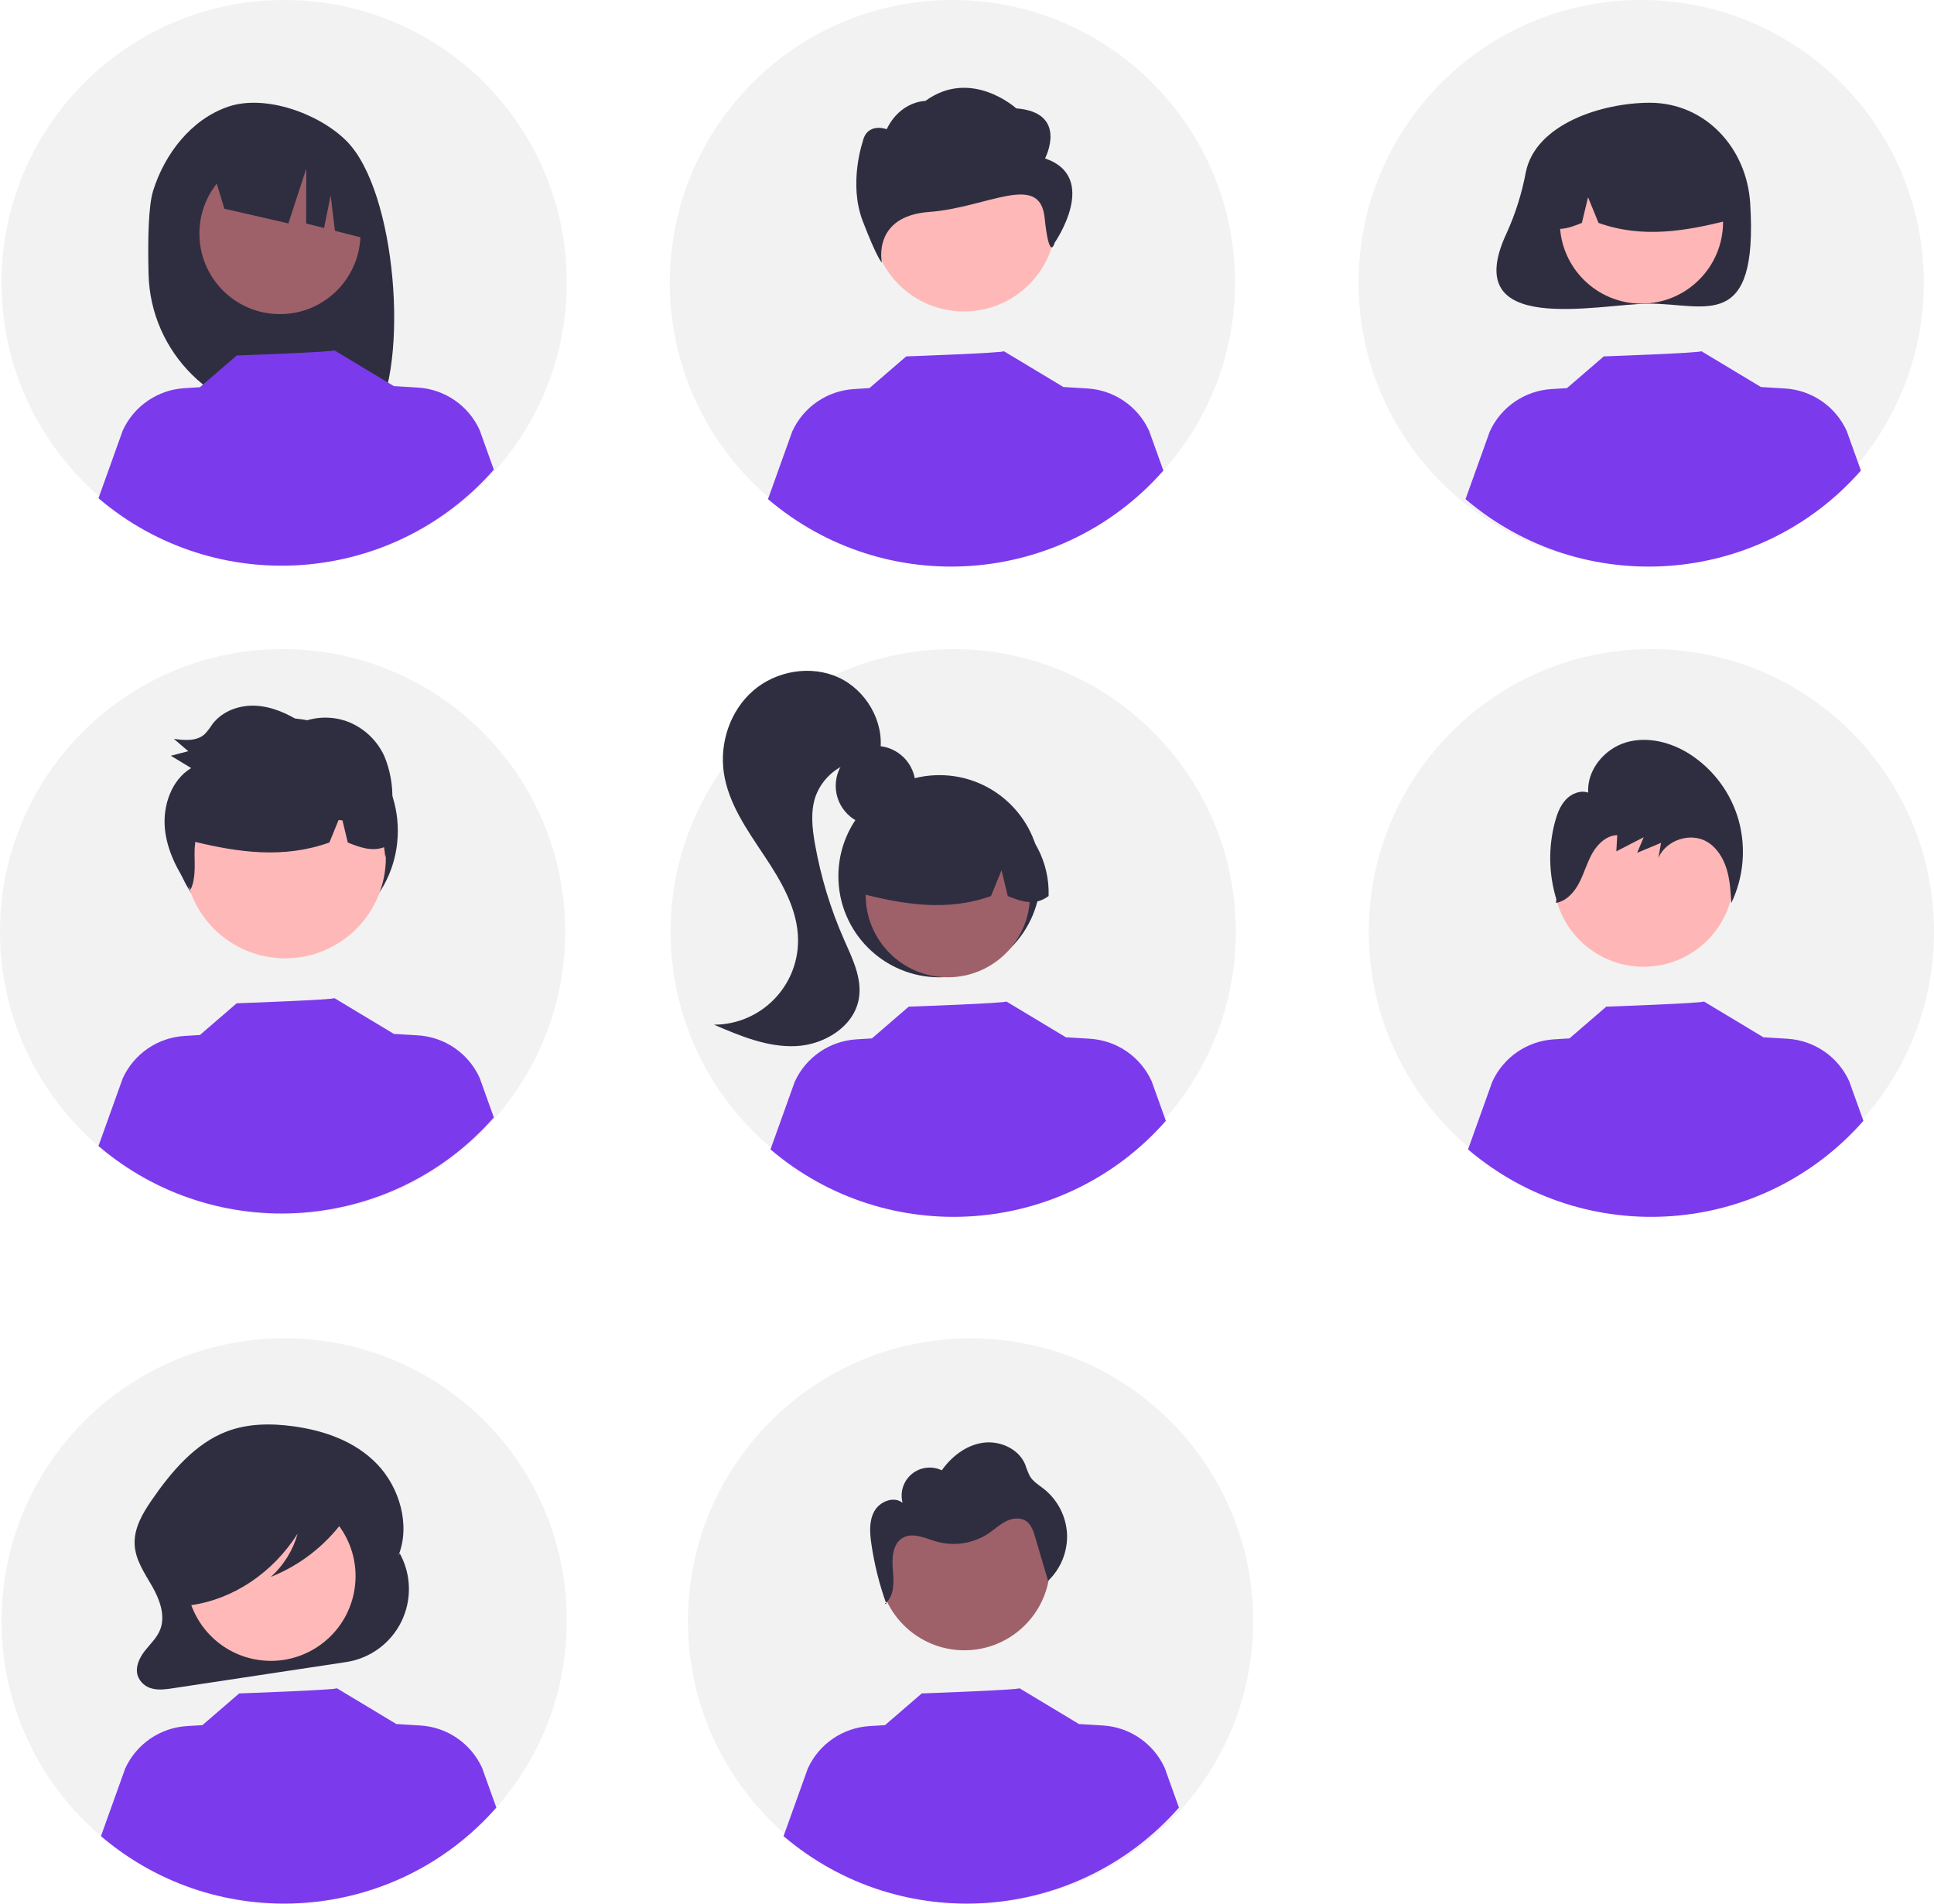
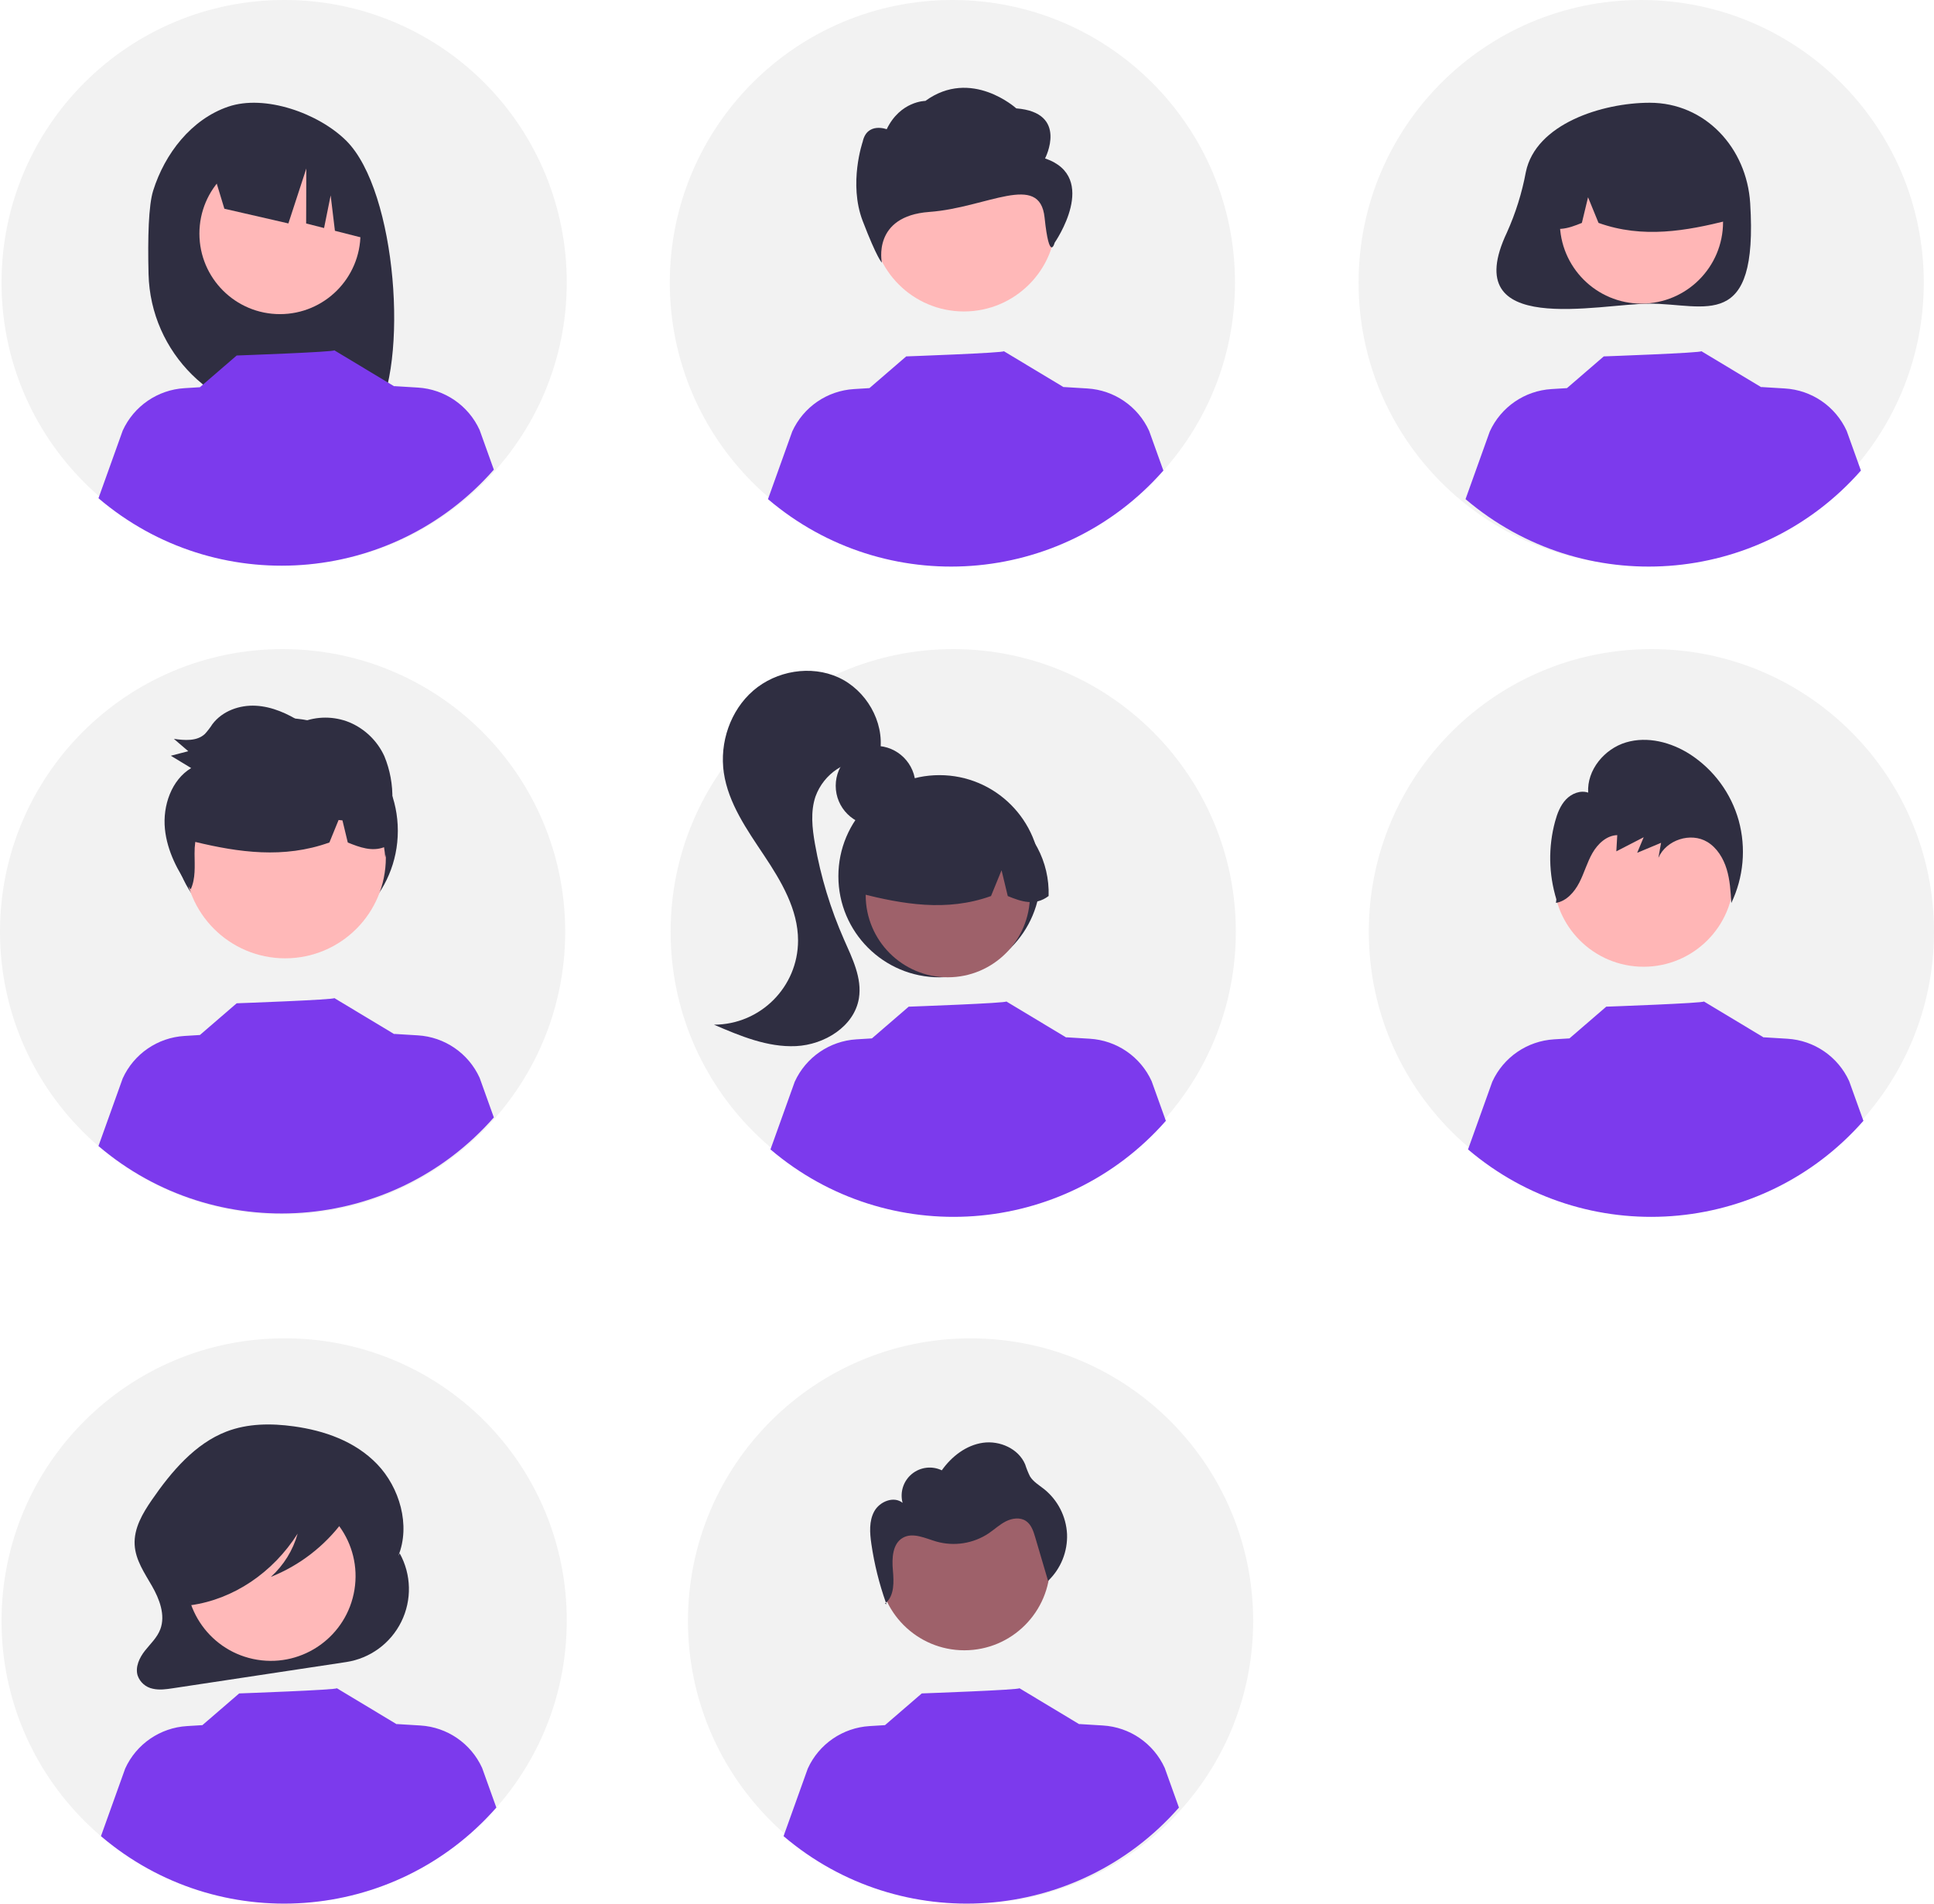
<svg xmlns="http://www.w3.org/2000/svg" data-name="Layer 1" viewBox="0 0 776.32 764.051">
  <circle cx="113.44" cy="373.971" fill="#f2f2f2" r="113.44" />
  <circle cx="114.454" cy="333.464" fill="#2f2e41" r="45.236" />
  <path d="M439.335,181.616a113.44,113.44,0,1,1-113.239-113.641A113.147,113.147,0,0,1,439.335,181.616Z" fill="#f2f2f2" transform="translate(-211.84 -67.97468)" />
  <circle cx="382.63" cy="373.971" fill="#f2f2f2" r="113.44" />
  <circle cx="382.3" cy="113.44" fill="#f2f2f2" r="113.44" />
  <circle cx="658.78" cy="113.44" fill="#f2f2f2" r="113.44" />
  <circle cx="662.88" cy="373.971" fill="#f2f2f2" r="113.44" />
  <path d="M439.335,718.585a113.44,113.44,0,1,1-113.44-113.44A112.938,112.938,0,0,1,439.335,718.585Z" fill="#f2f2f2" transform="translate(-211.84 -67.97468)" />
  <circle cx="389.59" cy="650.611" fill="#f2f2f2" r="113.44" />
  <path d="M273.316,144.513c4.691-14.949,15.357-28.66,30.109-33.713,14.753-5.054,36.355,2.645,47.445,13.698,20.287,20.219,25.238,89.677,11.3,111.627-2.772-.147-12.339-.255-15.145-.36L343.057,222.534v13.099q-6.705-.207-13.516-.286A58.821,58.821,0,0,1,271.467,177.977C271.104,163.418,271.468,150.404,273.316,144.513Z" fill="#2f2e41" transform="translate(-211.84 -67.97468)" />
-   <circle cx="112.372" cy="93.753" fill="#9e616a" r="32.33" />
+   <circle cx="112.372" cy="93.753" fill="#ffb8b8" r="32.33" />
  <path d="M296.311,133.335l37.224-18.639,0,0a46.787,46.787,0,0,1,27.403,38.764l.928,11.114-15.588-3.968-1.708-14.211-2.647,13.103-7.194-1.83.068-22.063-7.198,22.047-25.693-5.903Z" fill="#2f2e41" transform="translate(-211.84 -67.97468)" />
  <circle cx="351.479" cy="315.388" fill="#2f2e41" r="16.016" />
  <circle cx="377.104" cy="351.691" fill="#2f2e41" r="40.573" />
  <circle cx="380.462" cy="359.284" fill="#9e616a" r="32.97" />
  <path d="M614.692,393.65A37.767,37.767,0,0,0,557.273,426.61c16.8,4.218,34.45,7.446,52.366,1.009l4.231-10.355,2.494,10.363c5.456,2.23,10.926,4.117,16.396-.022A38.562,38.562,0,0,0,614.692,393.65Z" fill="#2f2e41" transform="translate(-211.84 -67.97468)" />
  <path d="M548.407,339.886c-11.075-5.078-24.971-2.695-34.192,5.267-9.222,7.963-13.606,20.922-11.825,32.975,1.816,12.296,9.291,22.884,16.181,33.228,6.89,10.344,13.622,21.679,13.614,34.108a33.811,33.811,0,0,1-33.744,33.79c10.507,4.523,21.473,9.135,32.899,8.599,11.426-.536,23.403-7.882,25.267-19.168,1.343-8.132-2.647-16.062-5.974-23.602a166.953,166.953,0,0,1-11.668-38.409c-1.111-6.312-1.835-12.949.223-19.019a22.333,22.333,0,0,1,22.186-14.655l3.775-3.397C566.828,357.536,559.482,344.964,548.407,339.886Z" fill="#2f2e41" transform="translate(-211.84 -67.97468)" />
  <path d="M824.323,137.043a106.585,106.585,0,0,1-7.605,24.271c-20.011,42.333,36.976,28.535,57.342,28.535,22.267,0,43.571,11.709,40.317-40.317-1.39-22.223-18.051-40.317-40.317-40.317C855.041,109.215,828.3,117.668,824.323,137.043Z" fill="#2f2e41" transform="translate(-211.84 -67.97468)" />
  <circle cx="658.884" cy="89.102" fill="#ffb6b6" r="32.762" />
  <path d="M848.475,123.68a37.528,37.528,0,0,1,57.056,32.752c-16.694,4.191-34.232,7.399-52.035,1.003l-4.204-10.29-2.479,10.297c-5.422,2.216-10.857,4.091-16.293-.021A38.318,38.318,0,0,1,848.475,123.68Z" fill="#2f2e41" transform="translate(-211.84 -67.97468)" />
  <circle cx="114.472" cy="344.231" fill="#ffb8b8" r="40.411" />
  <circle cx="387.093" cy="627.963" data-name="ab6171fa-7d69-4734-b81c-8dff60f9761b" fill="#9e616a" id="bf829f4c-57e2-46a5-971d-584c2690be65" r="34.415" />
  <circle cx="386.924" cy="88.021" fill="#ffb8b8" r="36.991" />
  <path d="M631.333,131.559s9.631-18.412-11.558-20.086c0,0-18.064-16.386-36.475-2.996,0,0-10.043,0-15.535,11.365,0,0-7.899-2.996-9.634,5.021,0,0-5.78,16.738,0,31.802s7.699,16.738,7.699,16.738-4.055-18.694,19.062-20.368,44.325-16.156,46.251,2.256,4.044,10.094,4.044,10.094S653.485,139.091,631.333,131.559Z" data-name="bf427902-b9bf-4946-b5d7-5c1c7e04535e" fill="#2f2e41" id="bd502a69-4a38-4003-a7a1-fa248c8198be-395" transform="translate(-211.84 -67.97468)" />
  <circle cx="659.749" cy="351.812" fill="#ffb6b6" r="36.211" />
  <path d="M372.289,691.442v-0l-.561,1.012c4.996-12.313.453-27.485-8.459-36.769-8.912-9.284-21.302-13.529-33.502-15.212-9.057-1.25-18.457-1.214-27.069,2.104-12.471,4.804-21.998,15.925-29.953,27.494-3.639,5.291-7.216,11.324-6.854,17.938.337,6.138,3.98,11.346,6.963,16.553,2.984,5.207,5.475,11.668,3.334,17.351-1.276,3.387-3.973,5.826-6.161,8.597s-3.988,6.515-2.931,9.991a8.152,8.152,0,0,0,6.073,5.278c2.645.616,5.39.214,8.069-.191L350.777,735.08A29.637,29.637,0,0,0,372.289,691.442Z" fill="#2f2e41" transform="translate(-211.84 -67.97468)" />
  <circle cx="320.565" cy="700.596" fill="#ffb9b9" r="33.999" transform="translate(-634.1737 836.8236) rotate(-80.78253)" />
  <path d="M411.075,793.485a113.4,113.4,0,0,1-158.71,11.47l9.73-27.15a29.197,29.197,0,0,1,24.8-17.03l6.19-.38,14.76-12.73s39.77-1.42,39.18-2.1l24.09,14.49-.02-.1,9.47.58a29.184,29.184,0,0,1,24.8,17.03Z" fill="#7c3aed" transform="translate(-211.84 -67.97468)" />
  <path d="M685.075,793.485a113.4,113.4,0,0,1-158.71,11.47l9.73-27.15a29.197,29.197,0,0,1,24.8-17.03l6.19-.38,14.76-12.73s39.77-1.42,39.18-2.1l24.09,14.49-.02-.1,9.47.58a29.184,29.184,0,0,1,24.8,17.03Z" fill="#7c3aed" transform="translate(-211.84 -67.97468)" />
  <path d="M352.814,669.041c-.878-4.643-5.613-6.766-9.67-7.795a93.151,93.151,0,0,0-36.036-1.979c-8.767,1.25-17.742,4.007-24.103,10.85a32.417,32.417,0,0,0-8.197,20.877,24.861,24.861,0,0,0,2.976,13.263c2.289,3.875,6.191,6.685,10.219,6.586l.408,1.419c17.07-2.378,32.926-12.999,42.913-28.744a36.825,36.825,0,0,1-10.759,17.38,67.034,67.034,0,0,0,28.937-22.302C351.521,675.915,353.481,672.573,352.814,669.041Z" fill="#2f2e41" transform="translate(-211.84 -67.97468)" />
  <path d="M410.075,516.485a113.4,113.4,0,0,1-158.71,11.47l9.73-27.15a29.197,29.197,0,0,1,24.8-17.03l6.19-.38,14.76-12.73s39.77-1.42,39.18-2.1l24.09,14.49-.02-.1,9.47.58a29.184,29.184,0,0,1,24.8,17.03Z" fill="#7c3aed" transform="translate(-211.84 -67.97468)" />
  <path d="M679.825,517.845a113.4,113.4,0,0,1-158.71,11.47l9.73-27.15a29.197,29.197,0,0,1,24.8-17.03l6.19-.38,14.76-12.73s39.77-1.42,39.18-2.1l24.09,14.49-.02-.1,9.47.58a29.184,29.184,0,0,1,24.8,17.03Z" fill="#7c3aed" transform="translate(-211.84 -67.97468)" />
  <path d="M959.825,517.845a113.4,113.4,0,0,1-158.71,11.47l9.73-27.15a29.197,29.197,0,0,1,24.8-17.03l6.19-.38,14.76-12.73s39.77-1.42,39.18-2.1l24.09,14.49-.02-.1,9.47.58a29.184,29.184,0,0,1,24.8,17.03Z" fill="#7c3aed" transform="translate(-211.84 -67.97468)" />
  <path d="M410.075,256.485a113.4,113.4,0,0,1-158.71,11.47l9.73-27.15a29.197,29.197,0,0,1,24.8-17.03l6.19-.38,14.76-12.73s39.77-1.42,39.18-2.1l24.09,14.49-.02-.1,9.47.58a29.184,29.184,0,0,1,24.8,17.03Z" fill="#7c3aed" transform="translate(-211.84 -67.97468)" />
  <path d="M678.825,256.845a113.4,113.4,0,0,1-158.71,11.47l9.73-27.15a29.197,29.197,0,0,1,24.8-17.03l6.19-.38,14.76-12.73s39.77-1.42,39.18-2.1l24.09,14.49-.02-.1,9.47.58a29.184,29.184,0,0,1,24.8,17.03Z" fill="#7c3aed" transform="translate(-211.84 -67.97468)" />
  <path d="M958.825,256.845a113.4,113.4,0,0,1-158.71,11.47l9.73-27.15a29.197,29.197,0,0,1,24.8-17.03l6.19-.38,14.76-12.73s39.77-1.42,39.18-2.1l24.09,14.49-.02-.1,9.47.58a29.184,29.184,0,0,1,24.8,17.03Z" fill="#7c3aed" transform="translate(-211.84 -67.97468)" />
  <path d="M909.78,397.329A46.687,46.687,0,0,0,890.228,370.728c-7.602-4.863-17.089-7.345-25.702-4.774s-15.743,11.024-15.18,20.156c-3.109-1.058-6.643.35-8.919,2.754-2.276,2.405-3.499,5.64-4.376,8.86a56.325,56.325,0,0,0,.528,31.19l-.171,1.455c4.202-.695,7.389-4.3,9.371-8.142s3.122-8.103,5.271-11.85c2.148-3.747,5.715-7.09,9.97-7.207l-.375,6.505q5.492-2.829,10.983-5.659-1.306,3.125-2.612,6.249,4.796-2.005,9.592-4.009-.536,3.005-1.072,6.009c3.171-7.217,12.977-10.388,19.648-6.353,3.874,2.344,6.416,6.52,7.753,10.906s1.601,9.026,1.857,13.611A47.6,47.6,0,0,0,909.78,397.329Z" fill="#2f2e41" transform="translate(-211.84 -67.97468)" />
  <path d="M567.663,711.848c-.068-.188-.129-.379-.196-.567-.133.117-.259.237-.403.346Z" fill="#2f2e41" transform="translate(-211.84 -67.97468)" />
  <path d="M640.158,683.694a24.742,24.742,0,0,0-9.239-18.059c-2.006-1.586-4.326-2.926-5.654-5.111a34.966,34.966,0,0,1-1.921-4.79c-2.642-6.288-10.171-9.63-16.925-8.678s-12.599,5.495-16.536,11.065a11.255,11.255,0,0,0-15.74,13.046c-3.498-2.818-9.155-.564-11.338,3.361-2.183,3.925-1.837,8.728-1.188,13.172a124.459,124.459,0,0,0,5.849,23.58c3.406-2.999,3.196-8.46,2.78-13.077-.432-4.796-.173-10.652,4.021-13.019,4.052-2.287,8.97.224,13.438,1.522a25.396,25.396,0,0,0,21.008-3.304c2.327-1.575,4.399-3.547,6.908-4.813s5.702-1.705,8.037-.143c2.133,1.427,3.001,4.087,3.726,6.549q2.58,8.75,5.161,17.501A24.742,24.742,0,0,0,640.158,683.694Z" fill="#2f2e41" transform="translate(-211.84 -67.97468)" />
  <path d="M368.947,398.033a89.422,89.422,0,0,0,.389-9.077,42.726,42.726,0,0,0-3.223-17.495,26.883,26.883,0,0,0-14.066-13.589,25.665,25.665,0,0,0-19.243.017c-5.57-3.519-11.759-6.309-18.276-6.654-6.518-.346-13.409,2.072-17.425,7.395a28.44,28.44,0,0,1-3.044,3.955c-3.229,2.99-8.135,2.559-12.426,1.947q2.887,2.474,5.776,4.949-3.495.913-6.99,1.826,4.079,2.474,8.157,4.947c-7.893,4.738-11.481,15.078-10.533,24.47.897,8.892,5.189,17.022,10.321,24.249,2.047-4.32,1.606-9.489,1.572-14.354a32.487,32.487,0,0,1,.288-4.72c17.343,4.157,35.464,6.825,53.84.223l3.688-9.026c.518.053,1.035.103,1.553.158l2.137,8.876c4.844,1.98,9.698,3.71,14.554,1.892.236,1.371.379,2.77.488,4.115.417-1.609.778-3.229,1.104-4.856a14.359,14.359,0,0,0,1.839-1.175A39.512,39.512,0,0,0,368.947,398.033Z" fill="#2f2e41" transform="translate(-211.84 -67.97468)" />
</svg>
